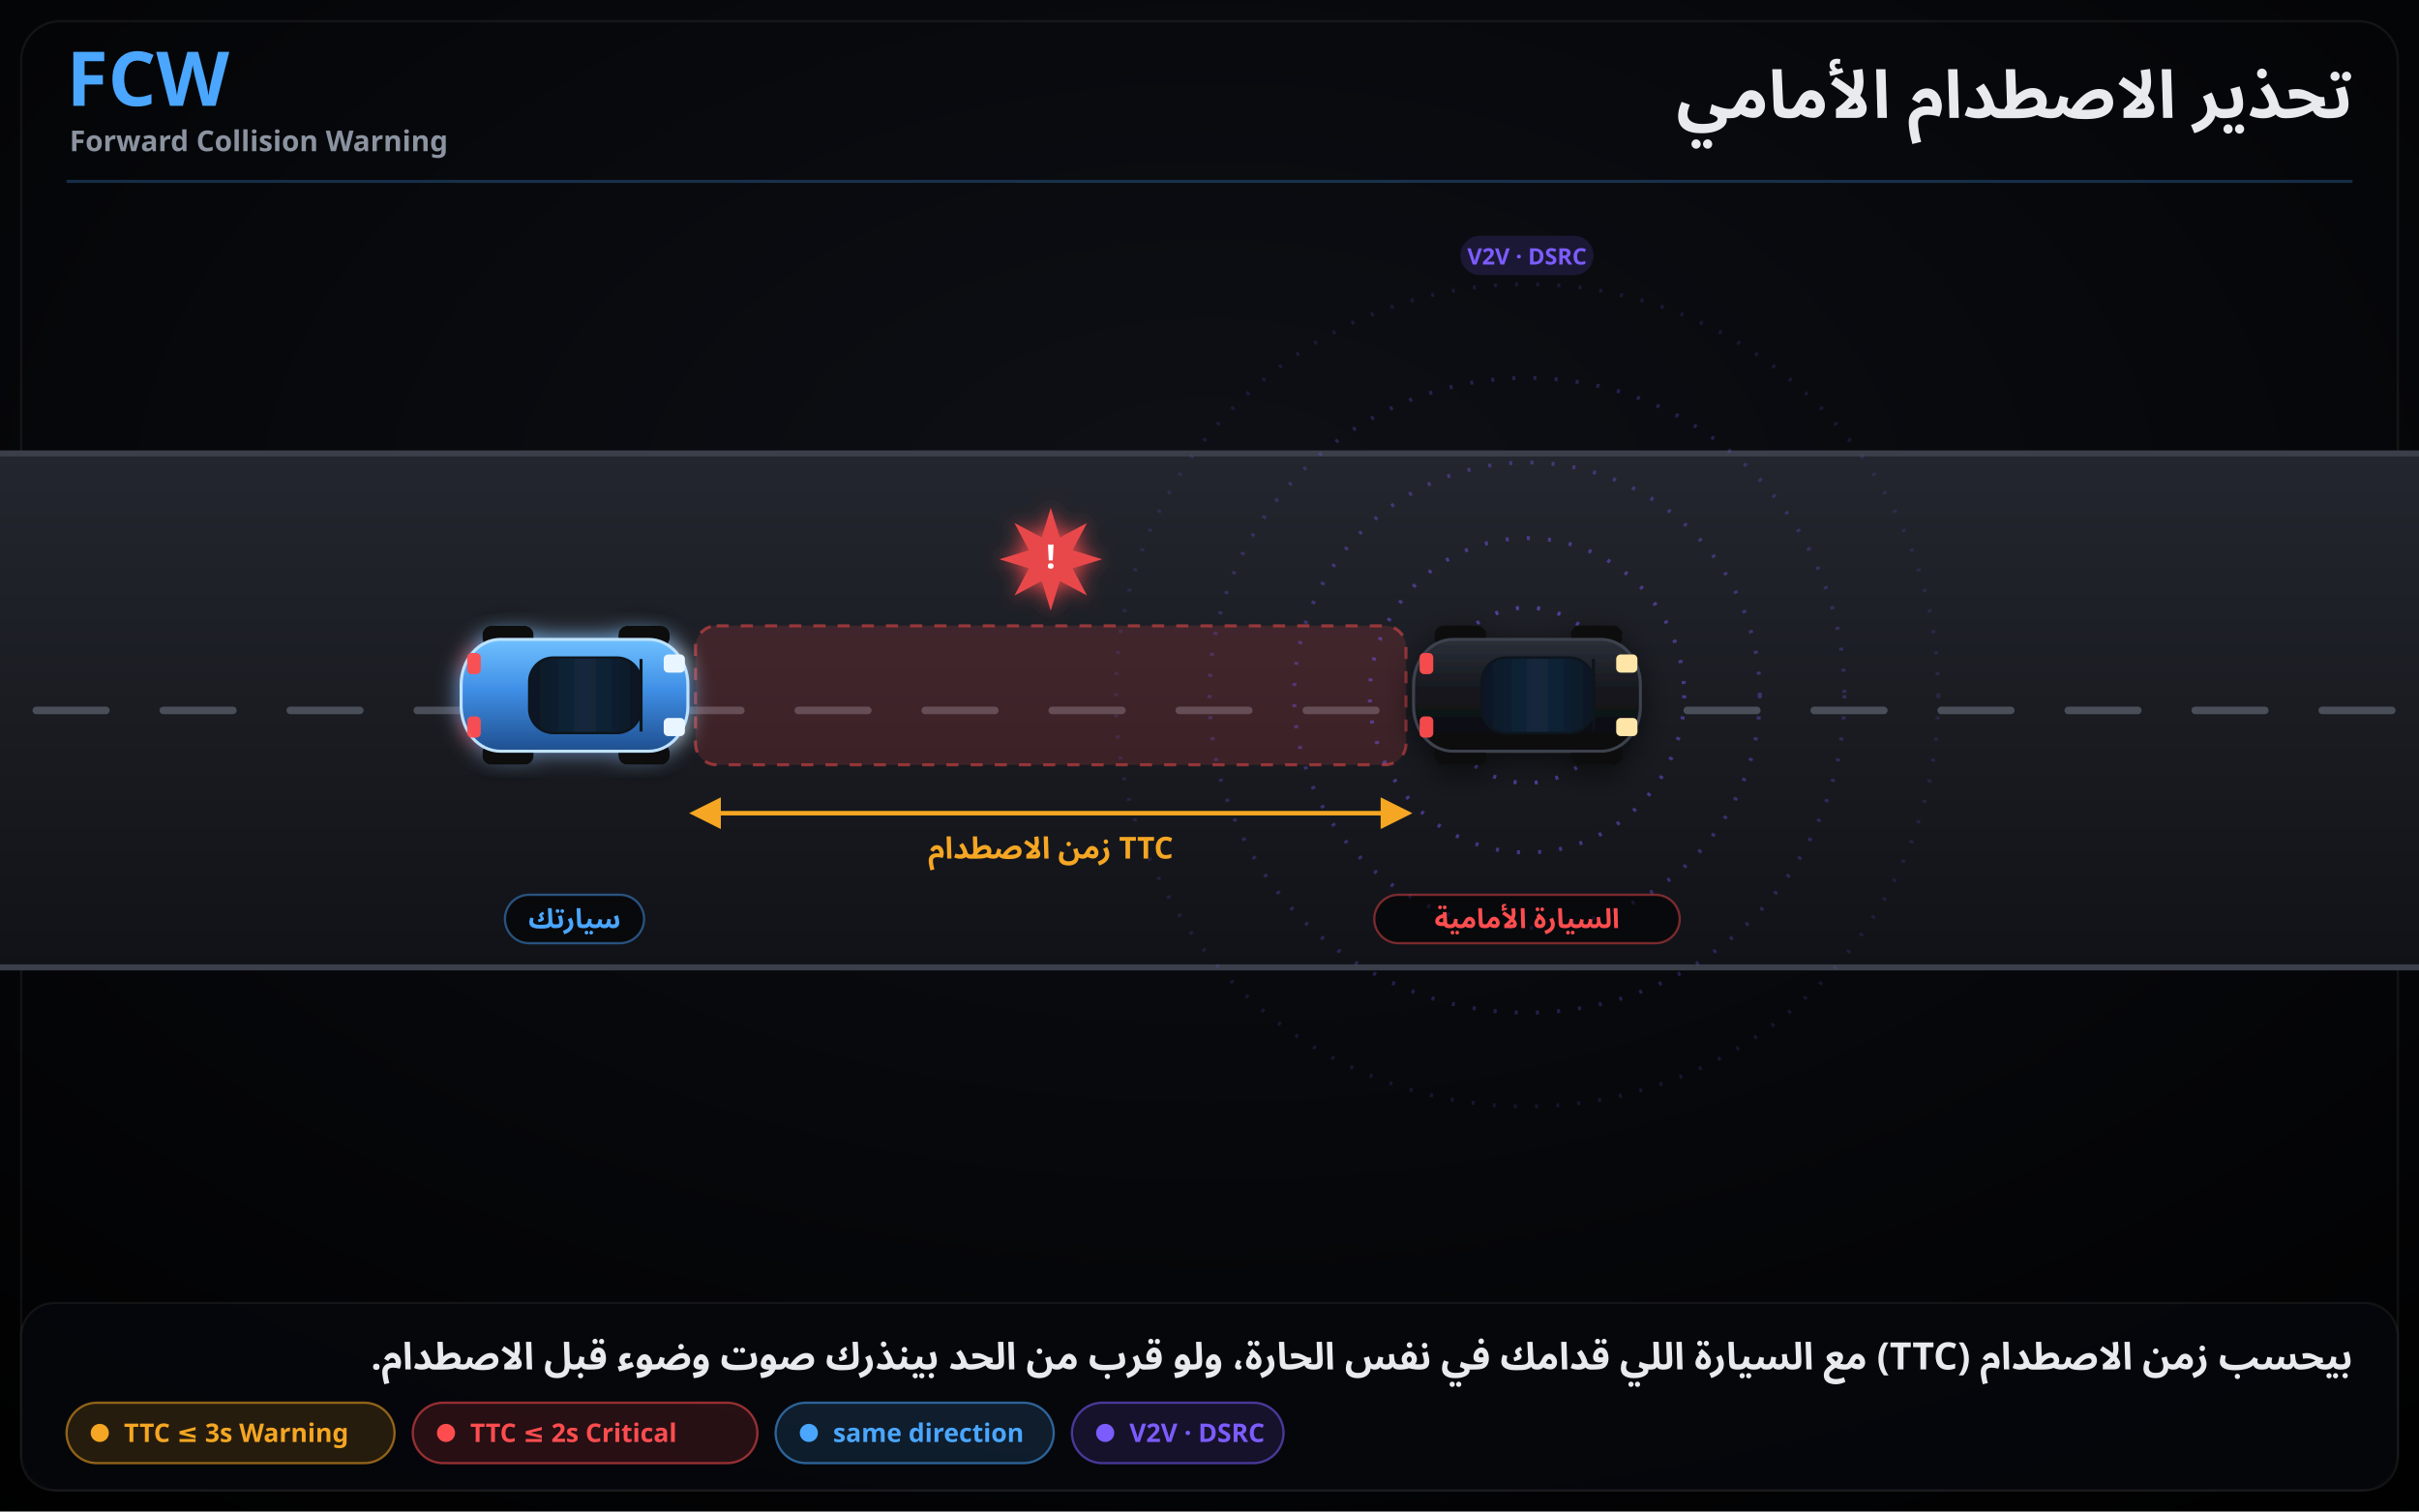
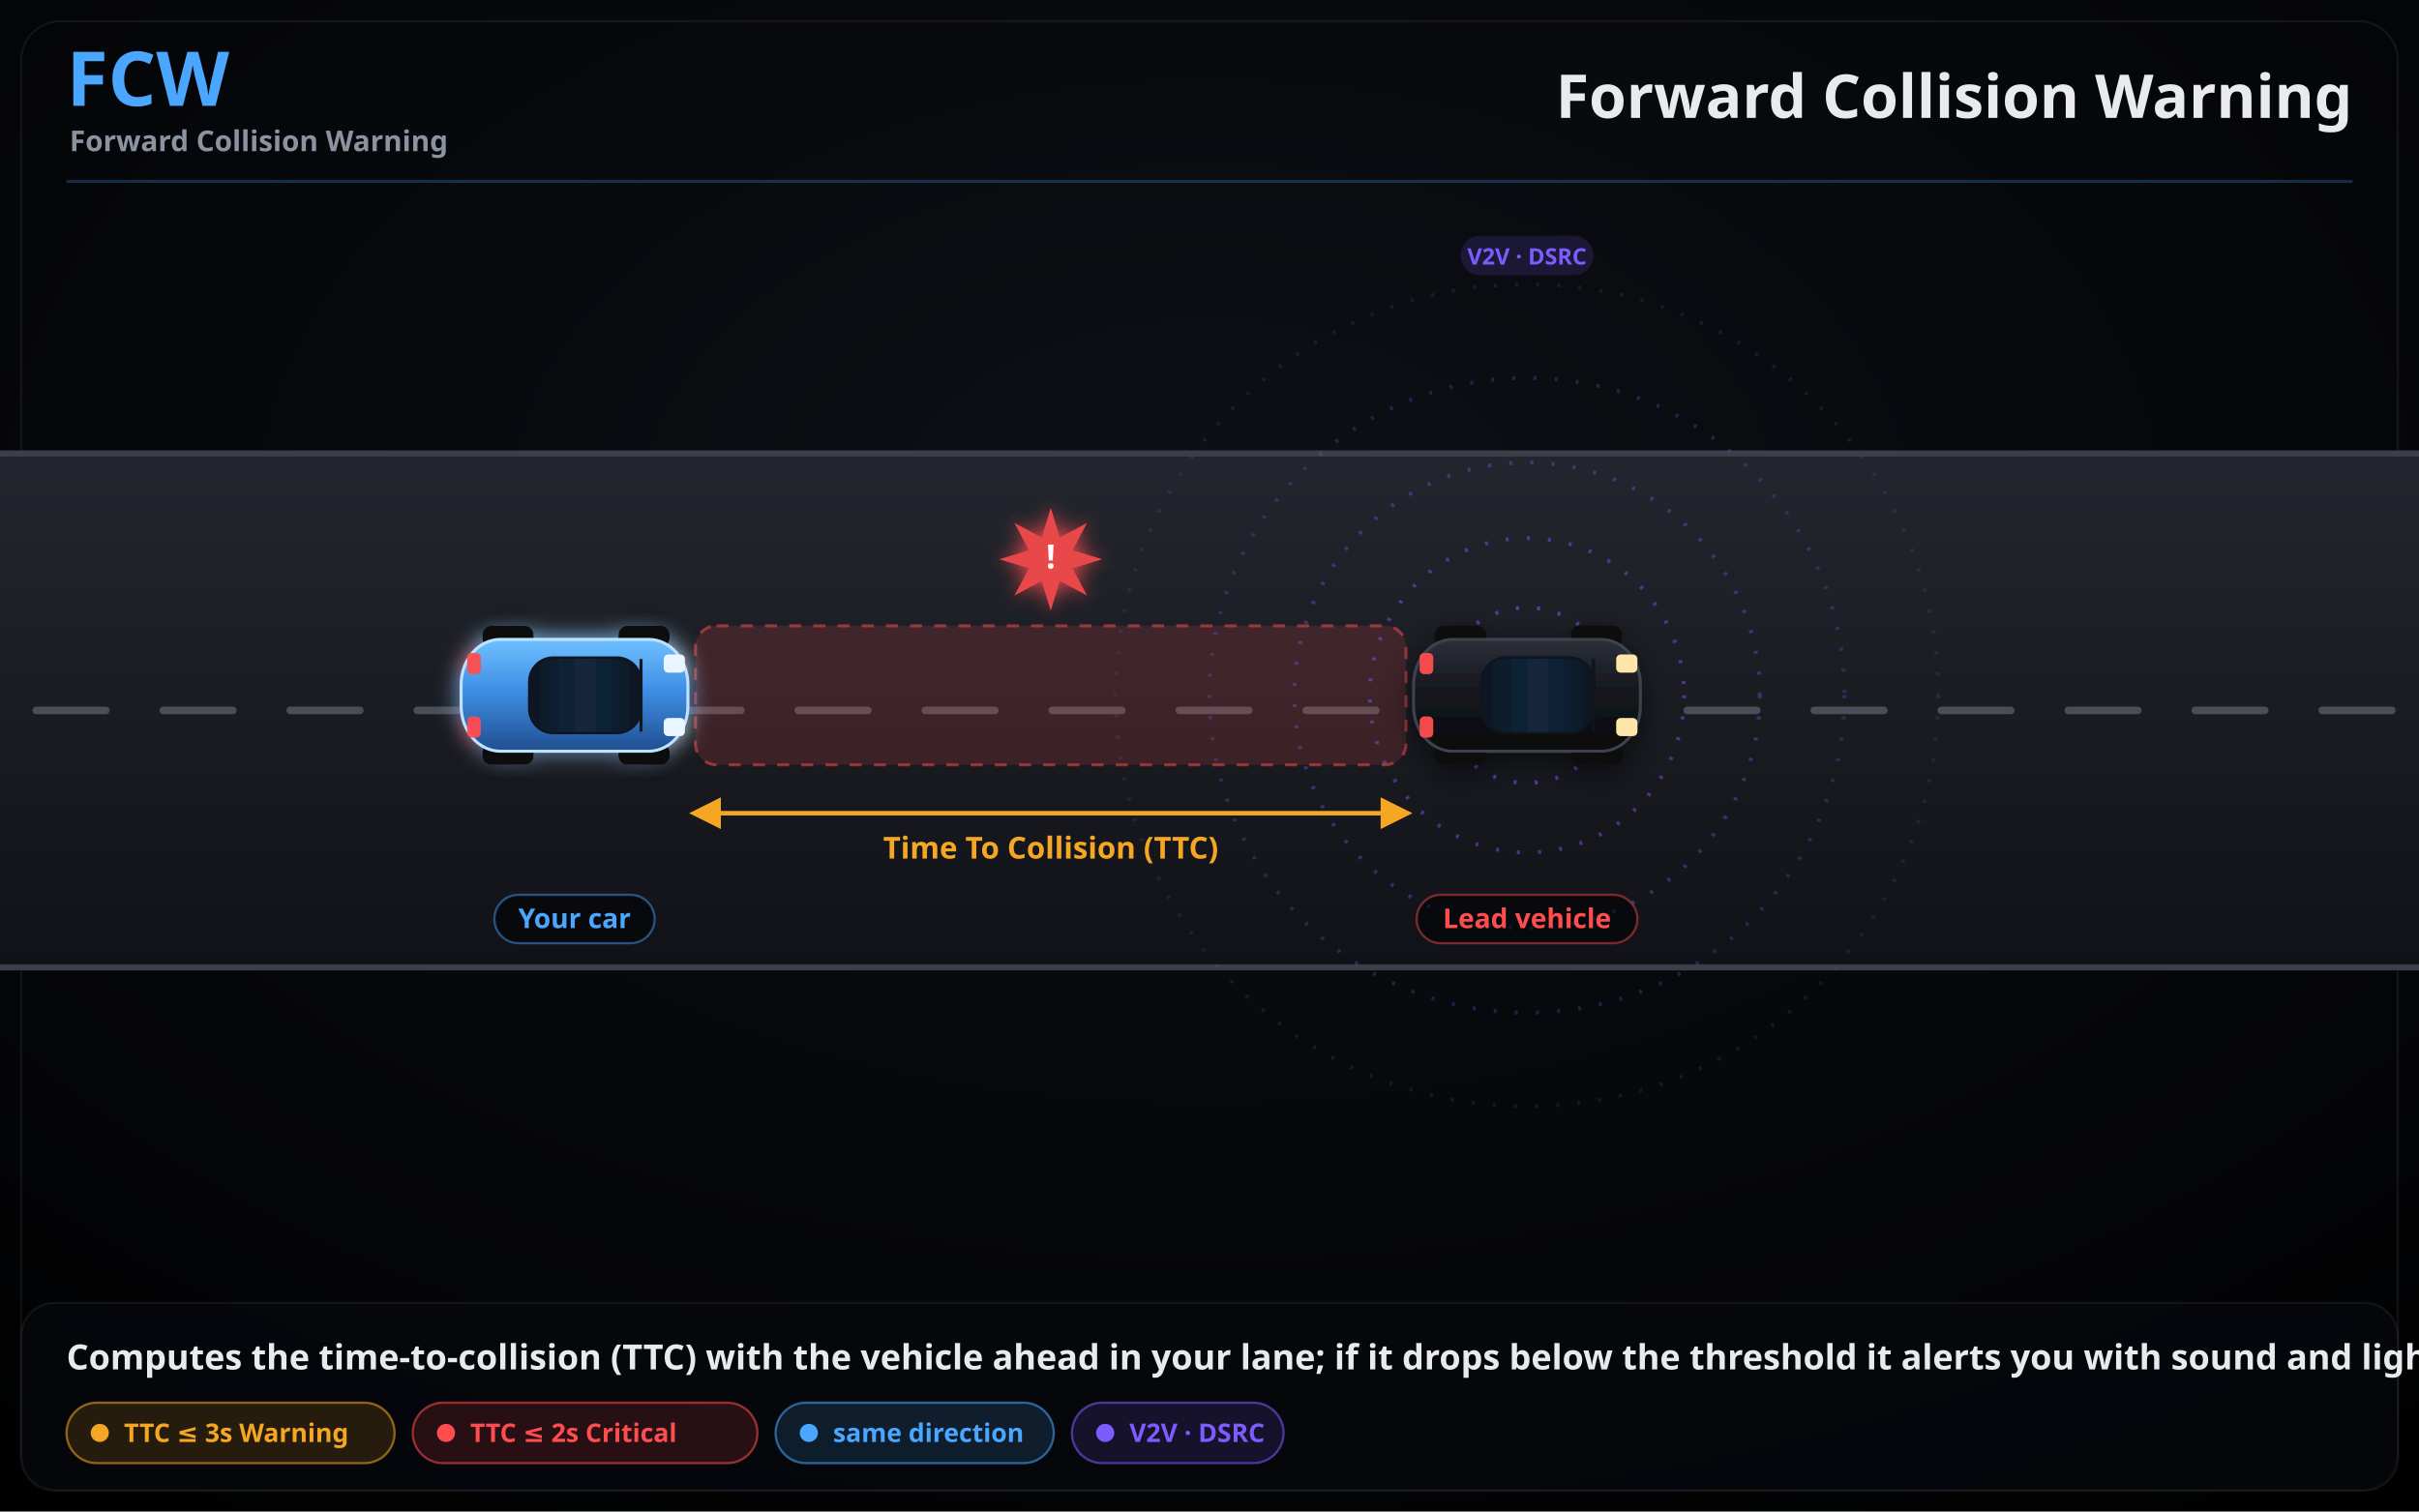
<svg xmlns="http://www.w3.org/2000/svg" viewBox="0 0 1600 1000" font-family="'Segoe UI','Noto Sans Arabic',sans-serif" width="1600" height="1000">
  <defs>
    <radialGradient id="gBg" cx="50%" cy="34%" r="85%">
      <stop offset="0%" stop-color="#0e1016" />
      <stop offset="55%" stop-color="#06070a" />
      <stop offset="100%" stop-color="#000000" />
    </radialGradient>
    <linearGradient id="gRoad" x1="0" y1="0" x2="0" y2="1">
      <stop offset="0%" stop-color="#23262e" />
      <stop offset="50%" stop-color="#1a1c22" />
      <stop offset="100%" stop-color="#101218" />
    </linearGradient>
    <linearGradient id="gHost" x1="0" y1="0" x2="0" y2="1">
      <stop offset="0%" stop-color="#6fc0ff" />
      <stop offset="45%" stop-color="#3f8fe6" />
      <stop offset="100%" stop-color="#1f4f8f" />
    </linearGradient>
    <linearGradient id="gThreat" x1="0" y1="0" x2="0" y2="1">
      <stop offset="0%" stop-color="#2b2f38" />
      <stop offset="45%" stop-color="#16181e" />
      <stop offset="100%" stop-color="#08090c" />
    </linearGradient>
    <linearGradient id="gNeutral" x1="0" y1="0" x2="0" y2="1">
      <stop offset="0%" stop-color="#3a3f4a" />
      <stop offset="50%" stop-color="#272b33" />
      <stop offset="100%" stop-color="#15171c" />
    </linearGradient>
    <linearGradient id="gTruck" x1="0" y1="0" x2="0" y2="1">
      <stop offset="0%" stop-color="#5b6272" />
      <stop offset="50%" stop-color="#454b57" />
      <stop offset="100%" stop-color="#2b2f38" />
    </linearGradient>
    <linearGradient id="gGlass" x1="0" y1="0" x2="1" y2="0">
      <stop offset="0%" stop-color="#0b1622" />
      <stop offset="50%" stop-color="#13283d" />
      <stop offset="100%" stop-color="#0b1622" />
    </linearGradient>
    <filter id="glowB" x="-60%" y="-60%" width="220%" height="220%">
      <feGaussianBlur stdDeviation="7" result="b" />
      <feMerge>
        <feMergeNode in="b" />
        <feMergeNode in="SourceGraphic" />
      </feMerge>
    </filter>
    <filter id="glowR" x="-80%" y="-80%" width="260%" height="260%">
      <feGaussianBlur stdDeviation="6" result="b" />
      <feMerge>
        <feMergeNode in="b" />
        <feMergeNode in="SourceGraphic" />
      </feMerge>
    </filter>
    <filter id="soft" x="-40%" y="-40%" width="180%" height="180%">
      <feDropShadow dx="0" dy="6" stdDeviation="10" flood-color="#000" flood-opacity="0.55" />
    </filter>
    <marker id="arrow" viewBox="0 0 10 10" refX="8" refY="5" markerWidth="7" markerHeight="7" orient="auto-start-reverse">
      <path d="M0 0 L10 5 L0 10 z" fill="#4aa6ff" />
    </marker>
    <marker id="arrowW" viewBox="0 0 10 10" refX="8" refY="5" markerWidth="7" markerHeight="7" orient="auto-start-reverse">
      <path d="M0 0 L10 5 L0 10 z" fill="#f5a623" />
    </marker>
  </defs>
  <rect x="0" y="0" width="1600" height="1000" fill="url(#gBg)" />
  <rect x="14" y="14" width="1572" height="972" rx="26" fill="none" stroke="#ffffff" stroke-opacity="0.06" stroke-width="1.5" />
  <text x="44" y="70" font-family="'Segoe UI','Noto Sans Arabic',sans-serif" font-size="50" font-weight="900" fill="#4aa6ff">FCW</text>
  <text x="46" y="100" font-family="'Segoe UI','Noto Sans Arabic',sans-serif" font-size="19" font-weight="600" fill="#8b93a0">Forward Collision Warning</text>
-   <text x="1556" y="78" font-family="'Noto Sans Arabic','Vazirmatn','Segoe UI',sans-serif" font-size="44" font-weight="800" fill="#e8eaed" text-anchor="end">تحذير الاصطدام الأمامي</text>
+   <text x="1556" y="78" font-family="'Segoe UI','Noto Sans Arabic',sans-serif" font-size="40" font-weight="800" fill="#e8eaed" text-anchor="end">Forward Collision Warning</text>
  <line x1="44" y1="120" x2="1556" y2="120" stroke="#4aa6ff" stroke-opacity="0.25" stroke-width="2" />
  <g>
    <rect x="-60" y="300" width="1720" height="340" fill="url(#gRoad)" />
    <line x1="-60" y1="300" x2="1660" y2="300" stroke="#3a3f4a" stroke-width="4" />
    <line x1="-60" y1="640" x2="1660" y2="640" stroke="#3a3f4a" stroke-width="4" />
    <line x1="-60" y1="470" x2="1660" y2="470" stroke="#525762" stroke-width="5" stroke-dasharray="46 38" stroke-linecap="round" opacity="0.85" />
    <rect x="460" y="414" width="470" height="92" rx="14" fill="#ff4d4f" opacity="0.16" />
    <rect x="460" y="414" width="470" height="92" rx="14" fill="none" stroke="#ff4d4f" stroke-opacity="0.5" stroke-dasharray="8 8" stroke-width="2" />
    <circle cx="1010" cy="460" r="58" fill="none" stroke="#7c5cff" stroke-width="2.6" stroke-dasharray="2 12" opacity="0.55" />
    <circle cx="1010" cy="460" r="104" fill="none" stroke="#7c5cff" stroke-width="2.6" stroke-dasharray="2 12" opacity="0.45" />
    <circle cx="1010" cy="460" r="154" fill="none" stroke="#7c5cff" stroke-width="2.6" stroke-dasharray="2 12" opacity="0.35" />
    <circle cx="1010" cy="460" r="210" fill="none" stroke="#7c5cff" stroke-width="2.6" stroke-dasharray="2 12" opacity="0.25" />
    <circle cx="1010" cy="460" r="272" fill="none" stroke="#7c5cff" stroke-width="2.6" stroke-dasharray="2 12" opacity="0.15" />
    <g transform="translate(1010,182)">
      <rect x="-44" y="-26" width="88" height="26" rx="13" fill="#7c5cff" opacity="0.16" />
      <text x="0" y="-7" font-family="'Segoe UI','Noto Sans Arabic',sans-serif" font-size="15" font-weight="800" fill="#7c5cff" text-anchor="middle">V2V · DSRC</text>
    </g>
    <g transform="translate(380,460) rotate(0) scale(1.0)" filter="url(#glowB)">
      <rect x="-61" y="-46.0" width="34" height="14" rx="6" fill="#070809" />
      <rect x="-61" y="32.0" width="34" height="14" rx="6" fill="#070809" />
      <rect x="29" y="-46.0" width="34" height="14" rx="6" fill="#070809" />
      <rect x="29" y="32.0" width="34" height="14" rx="6" fill="#070809" />
      <rect x="-75.0" y="-37.0" width="150" height="74" rx="26" ry="30" fill="url(#gHost)" stroke="#bfe2ff" stroke-width="2" />
      <rect x="-30" y="-25.0" width="74" height="50" rx="16" fill="url(#gGlass)" stroke="#0a141f" stroke-width="1.5" />
      <line x1="44" y1="-24.0" x2="44" y2="24.0" stroke="#08121c" stroke-width="2" />
      <rect x="59.0" y="-27.0" width="14" height="12" rx="3" fill="#eaf6ff" />
      <rect x="59.0" y="15.0" width="14" height="12" rx="3" fill="#eaf6ff" />
      <rect x="-71.0" y="-28.0" width="9" height="14" rx="3" fill="#ff4d4f" opacity="0.95" />
      <rect x="-71.0" y="14.0" width="9" height="14" rx="3" fill="#ff4d4f" opacity="0.95" />
      <line x1="-70.0" y1="0" x2="-70.0" y2="0" stroke="#ff4d4f" stroke-width="5" />
    </g>
    <g transform="translate(1010,460) rotate(0) scale(1.0)" filter="url(#soft)">
      <rect x="-61" y="-46.0" width="34" height="14" rx="6" fill="#070809" />
      <rect x="-61" y="32.0" width="34" height="14" rx="6" fill="#070809" />
      <rect x="29" y="-46.0" width="34" height="14" rx="6" fill="#070809" />
      <rect x="29" y="32.0" width="34" height="14" rx="6" fill="#070809" />
      <rect x="-75.0" y="-37.0" width="150" height="74" rx="26" ry="30" fill="url(#gThreat)" stroke="#3c424e" stroke-width="2" />
      <rect x="-30" y="-25.0" width="74" height="50" rx="16" fill="url(#gGlass)" stroke="#0a141f" stroke-width="1.5" />
      <line x1="44" y1="-24.0" x2="44" y2="24.0" stroke="#08121c" stroke-width="2" />
      <rect x="59.0" y="-27.0" width="14" height="12" rx="3" fill="#ffe6a8" />
      <rect x="59.0" y="15.0" width="14" height="12" rx="3" fill="#ffe6a8" />
      <rect x="-71.0" y="-28.0" width="9" height="14" rx="3" fill="#ff4d4f" opacity="0.95" />
      <rect x="-71.0" y="14.0" width="9" height="14" rx="3" fill="#ff4d4f" opacity="0.95" />
      <line x1="-70.0" y1="0" x2="-70.0" y2="0" stroke="#ff4d4f" stroke-width="5" />
    </g>
    <polygon points="695.0,336.0 701.0,355.6 719.0,346.0 709.4,364.0 729.0,370.0 709.4,376.0 719.0,394.0 701.0,384.4 695.0,404.0 689.0,384.4 671.0,394.0 680.6,376.0 661.0,370.0 680.6,364.0 671.0,346.0 689.0,355.6" fill="#ff4d4f" opacity="0.9" filter="url(#glowR)" />
    <text x="695" y="376" font-family="'Segoe UI','Noto Sans Arabic',sans-serif" font-size="22" font-weight="900" fill="#fff" text-anchor="middle">!</text>
    <line x1="460" y1="538" x2="930" y2="538" stroke="#f5a623" stroke-width="3" marker-start="url(#arrowW)" marker-end="url(#arrowW)" />
-     <text x="695" y="568" font-family="'Noto Sans Arabic','Vazirmatn','Segoe UI',sans-serif" font-size="20" font-weight="700" fill="#f5a623" text-anchor="middle">زمن الاصطدام TTC</text>
+     <text x="695" y="568" font-family="'Segoe UI','Noto Sans Arabic',sans-serif" font-size="20" font-weight="700" fill="#f5a623" text-anchor="middle">Time To Collision (TTC)</text>
    <g transform="translate(380,610)">
-       <rect x="-46.0" y="-18" width="92" height="32" rx="16" fill="rgba(0,0,0,0.55)" stroke="#4aa6ff" stroke-opacity="0.45" stroke-width="1.5" />
-       <text x="0" y="4" font-family="'Noto Sans Arabic','Vazirmatn','Segoe UI',sans-serif" font-size="18" font-weight="700" fill="#4aa6ff" text-anchor="middle">سيارتك</text>
+       <rect x="-53.0" y="-18" width="106" height="32" rx="16" fill="rgba(0,0,0,0.55)" stroke="#4aa6ff" stroke-opacity="0.45" stroke-width="1.5" />
+       <text x="0" y="4" font-family="'Segoe UI','Noto Sans Arabic',sans-serif" font-size="18" font-weight="700" fill="#4aa6ff" text-anchor="middle">Your car</text>
    </g>
    <g transform="translate(1010,610)">
-       <rect x="-101.0" y="-18" width="202" height="32" rx="16" fill="rgba(0,0,0,0.55)" stroke="#ff4d4f" stroke-opacity="0.45" stroke-width="1.5" />
-       <text x="0" y="4" font-family="'Noto Sans Arabic','Vazirmatn','Segoe UI',sans-serif" font-size="18" font-weight="700" fill="#ff4d4f" text-anchor="middle">السيارة الأمامية</text>
+       <rect x="-73.0" y="-18" width="146" height="32" rx="16" fill="rgba(0,0,0,0.55)" stroke="#ff4d4f" stroke-opacity="0.45" stroke-width="1.5" />
+       <text x="0" y="4" font-family="'Segoe UI','Noto Sans Arabic',sans-serif" font-size="18" font-weight="700" fill="#ff4d4f" text-anchor="middle">Lead vehicle</text>
    </g>
  </g>
  <rect x="14" y="862" width="1572" height="124" rx="22" fill="rgba(6,8,12,0.85)" stroke="#ffffff" stroke-opacity="0.06" stroke-width="1.5" />
-   <text x="1556" y="906" font-family="'Noto Sans Arabic','Vazirmatn','Segoe UI',sans-serif" font-size="25" font-weight="600" fill="#e8eaed" direction="rtl" text-anchor="start">بيحسب زمن الاصطدام (TTC) مع السيارة اللي قدامك في نفس الحارة، ولو قرب من الحد بينذرك صوت وضوء قبل الاصطدام.</text>
+   <text x="44" y="906" font-family="'Segoe UI','Noto Sans Arabic',sans-serif" font-size="23" font-weight="600" fill="#e8eaed" text-anchor="start">Computes the time-to-collision (TTC) with the vehicle ahead in your lane; if it drops below the threshold it alerts you with sound and light before impact.</text>
  <g transform="translate(44,928)">
    <rect x="0" y="0" width="217" height="40" rx="20" fill="#f5a623" fill-opacity="0.14" stroke="#f5a623" stroke-opacity="0.55" stroke-width="1.5" />
    <circle cx="22" cy="20" r="6" fill="#f5a623" />
    <text x="38" y="26" font-family="'Segoe UI','Noto Sans Arabic',sans-serif" font-size="17" font-weight="700" fill="#f5a623">TTC ≤ 3s  Warning</text>
  </g>
  <g transform="translate(273,928)">
    <rect x="0" y="0" width="228" height="40" rx="20" fill="#ff4d4f" fill-opacity="0.14" stroke="#ff4d4f" stroke-opacity="0.55" stroke-width="1.5" />
    <circle cx="22" cy="20" r="6" fill="#ff4d4f" />
    <text x="38" y="26" font-family="'Segoe UI','Noto Sans Arabic',sans-serif" font-size="17" font-weight="700" fill="#ff4d4f">TTC ≤ 2s  Critical</text>
  </g>
  <g transform="translate(513,928)">
    <rect x="0" y="0" width="184" height="40" rx="20" fill="#4aa6ff" fill-opacity="0.14" stroke="#4aa6ff" stroke-opacity="0.55" stroke-width="1.5" />
    <circle cx="22" cy="20" r="6" fill="#4aa6ff" />
    <text x="38" y="26" font-family="'Segoe UI','Noto Sans Arabic',sans-serif" font-size="17" font-weight="700" fill="#4aa6ff">same direction</text>
  </g>
  <g transform="translate(709,928)">
    <rect x="0" y="0" width="140" height="40" rx="20" fill="#7c5cff" fill-opacity="0.14" stroke="#7c5cff" stroke-opacity="0.55" stroke-width="1.5" />
    <circle cx="22" cy="20" r="6" fill="#7c5cff" />
    <text x="38" y="26" font-family="'Segoe UI','Noto Sans Arabic',sans-serif" font-size="17" font-weight="700" fill="#7c5cff">V2V · DSRC</text>
  </g>
</svg>
